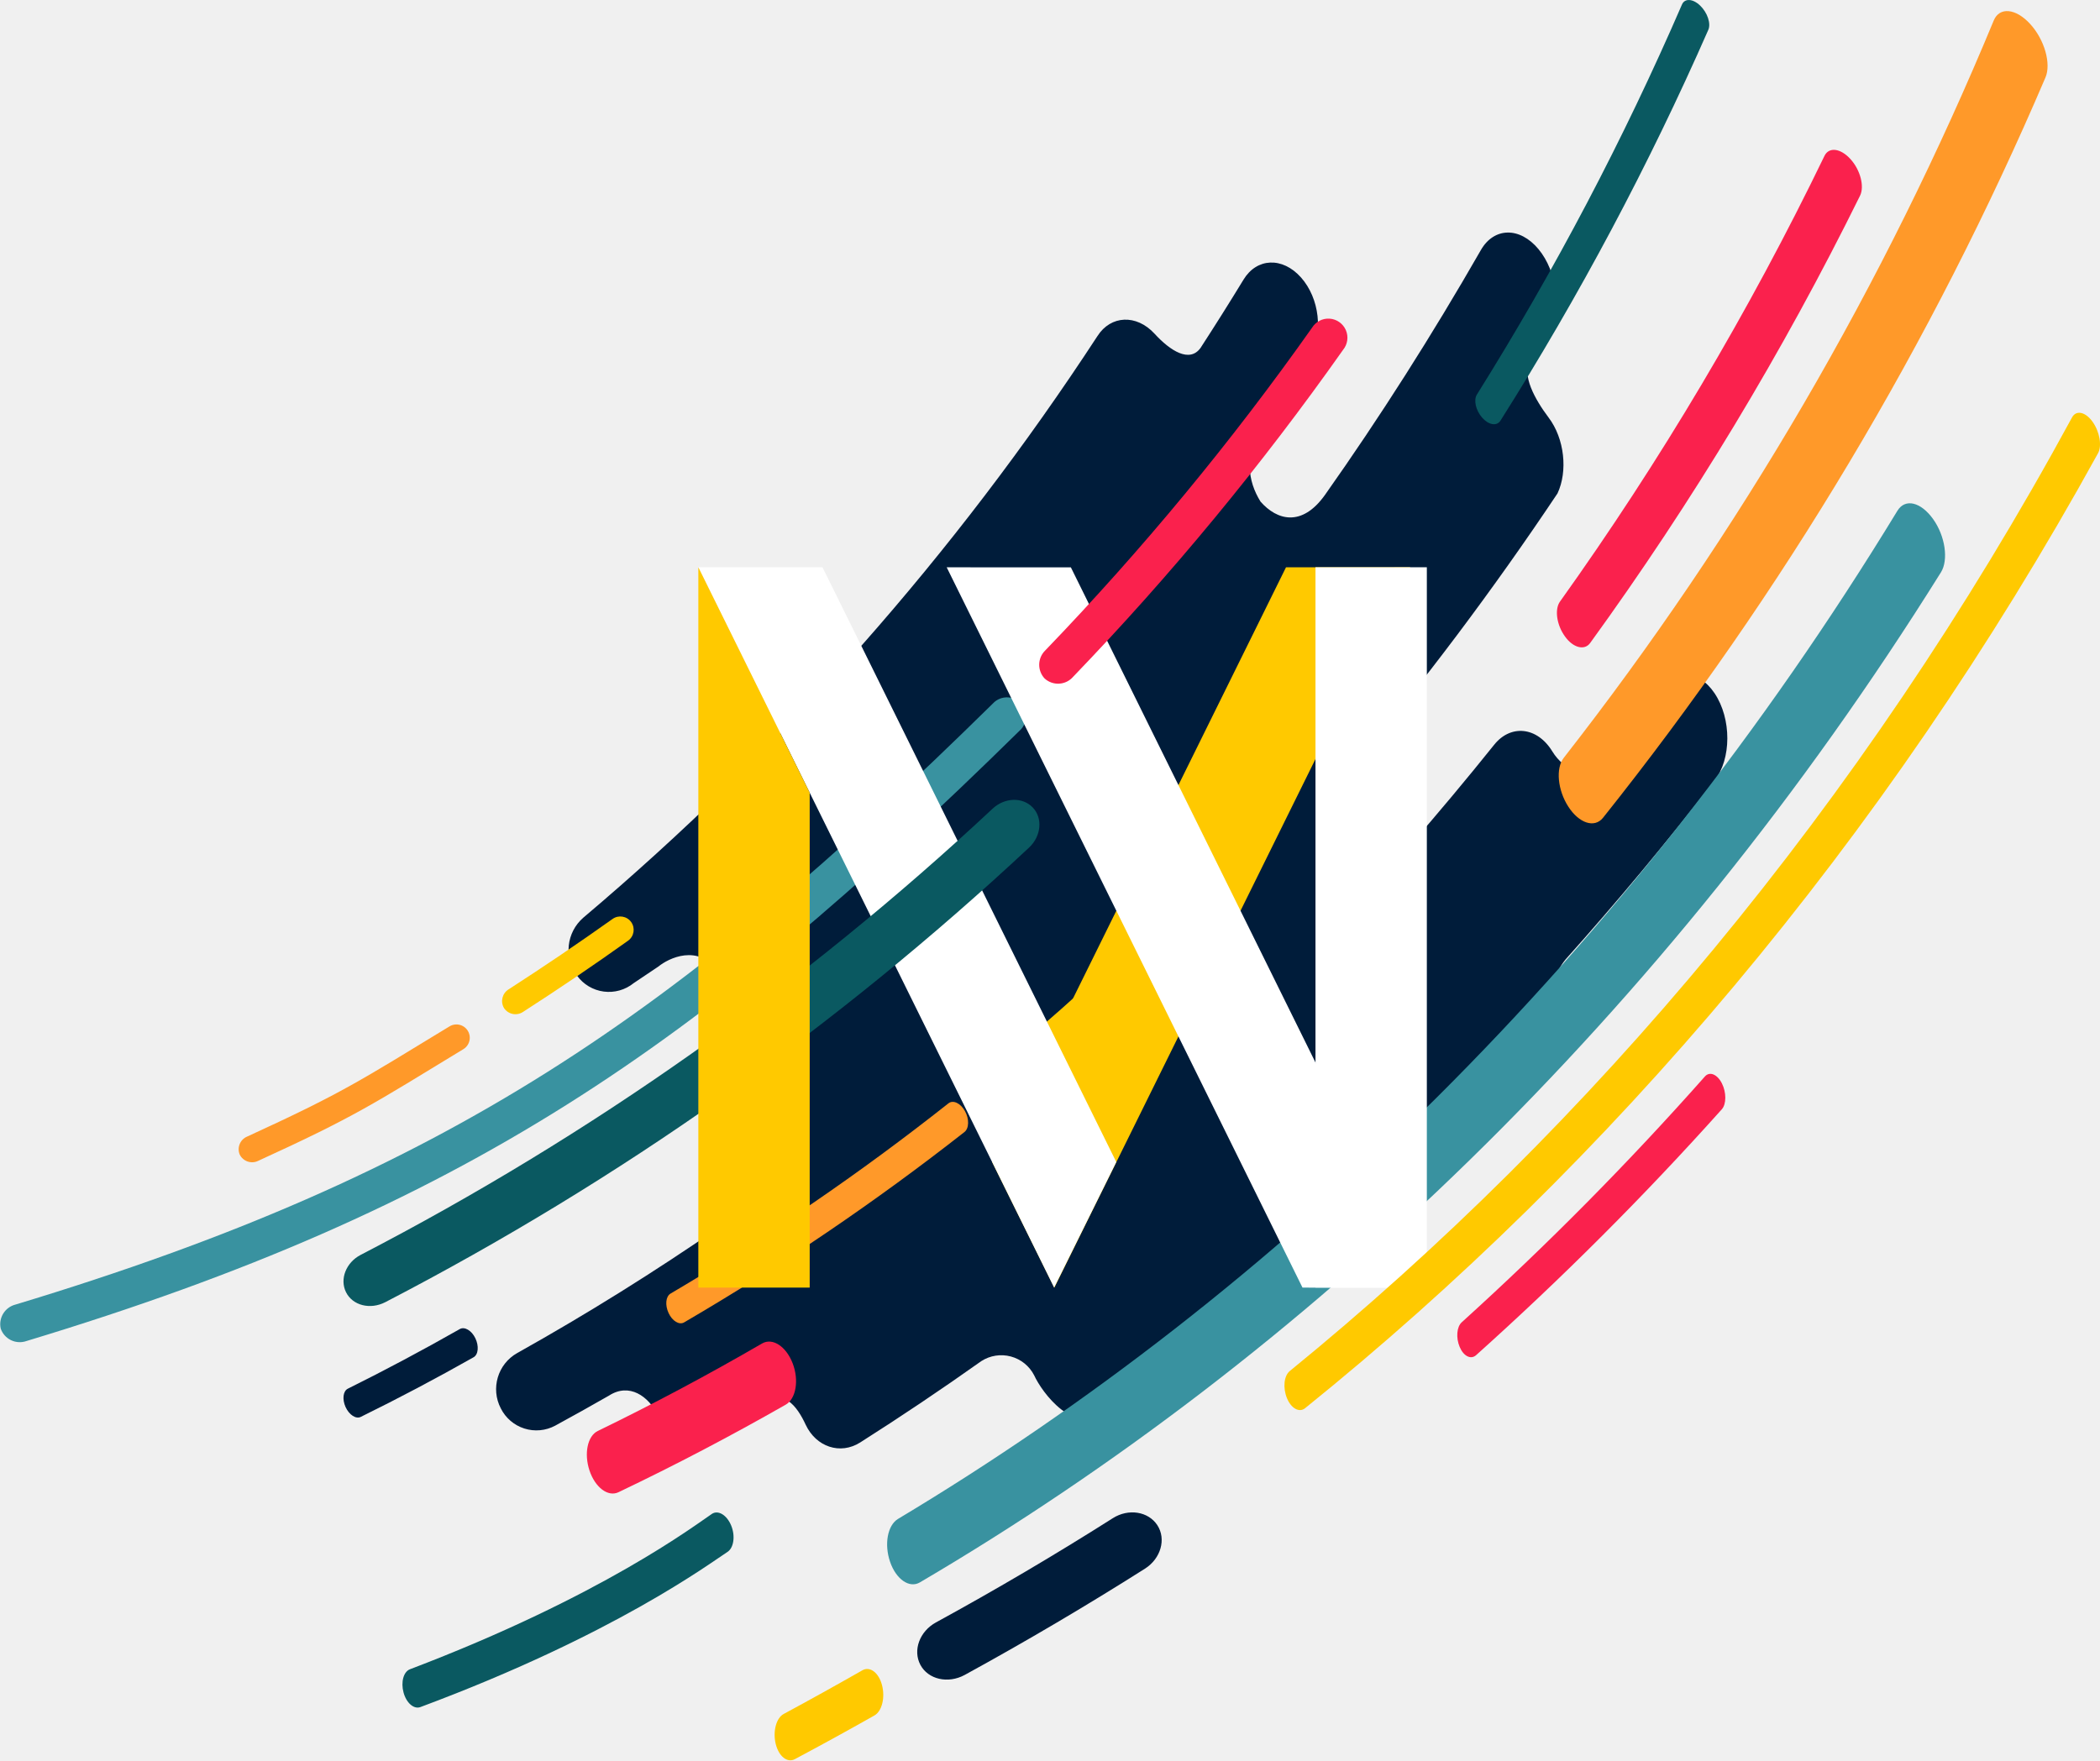
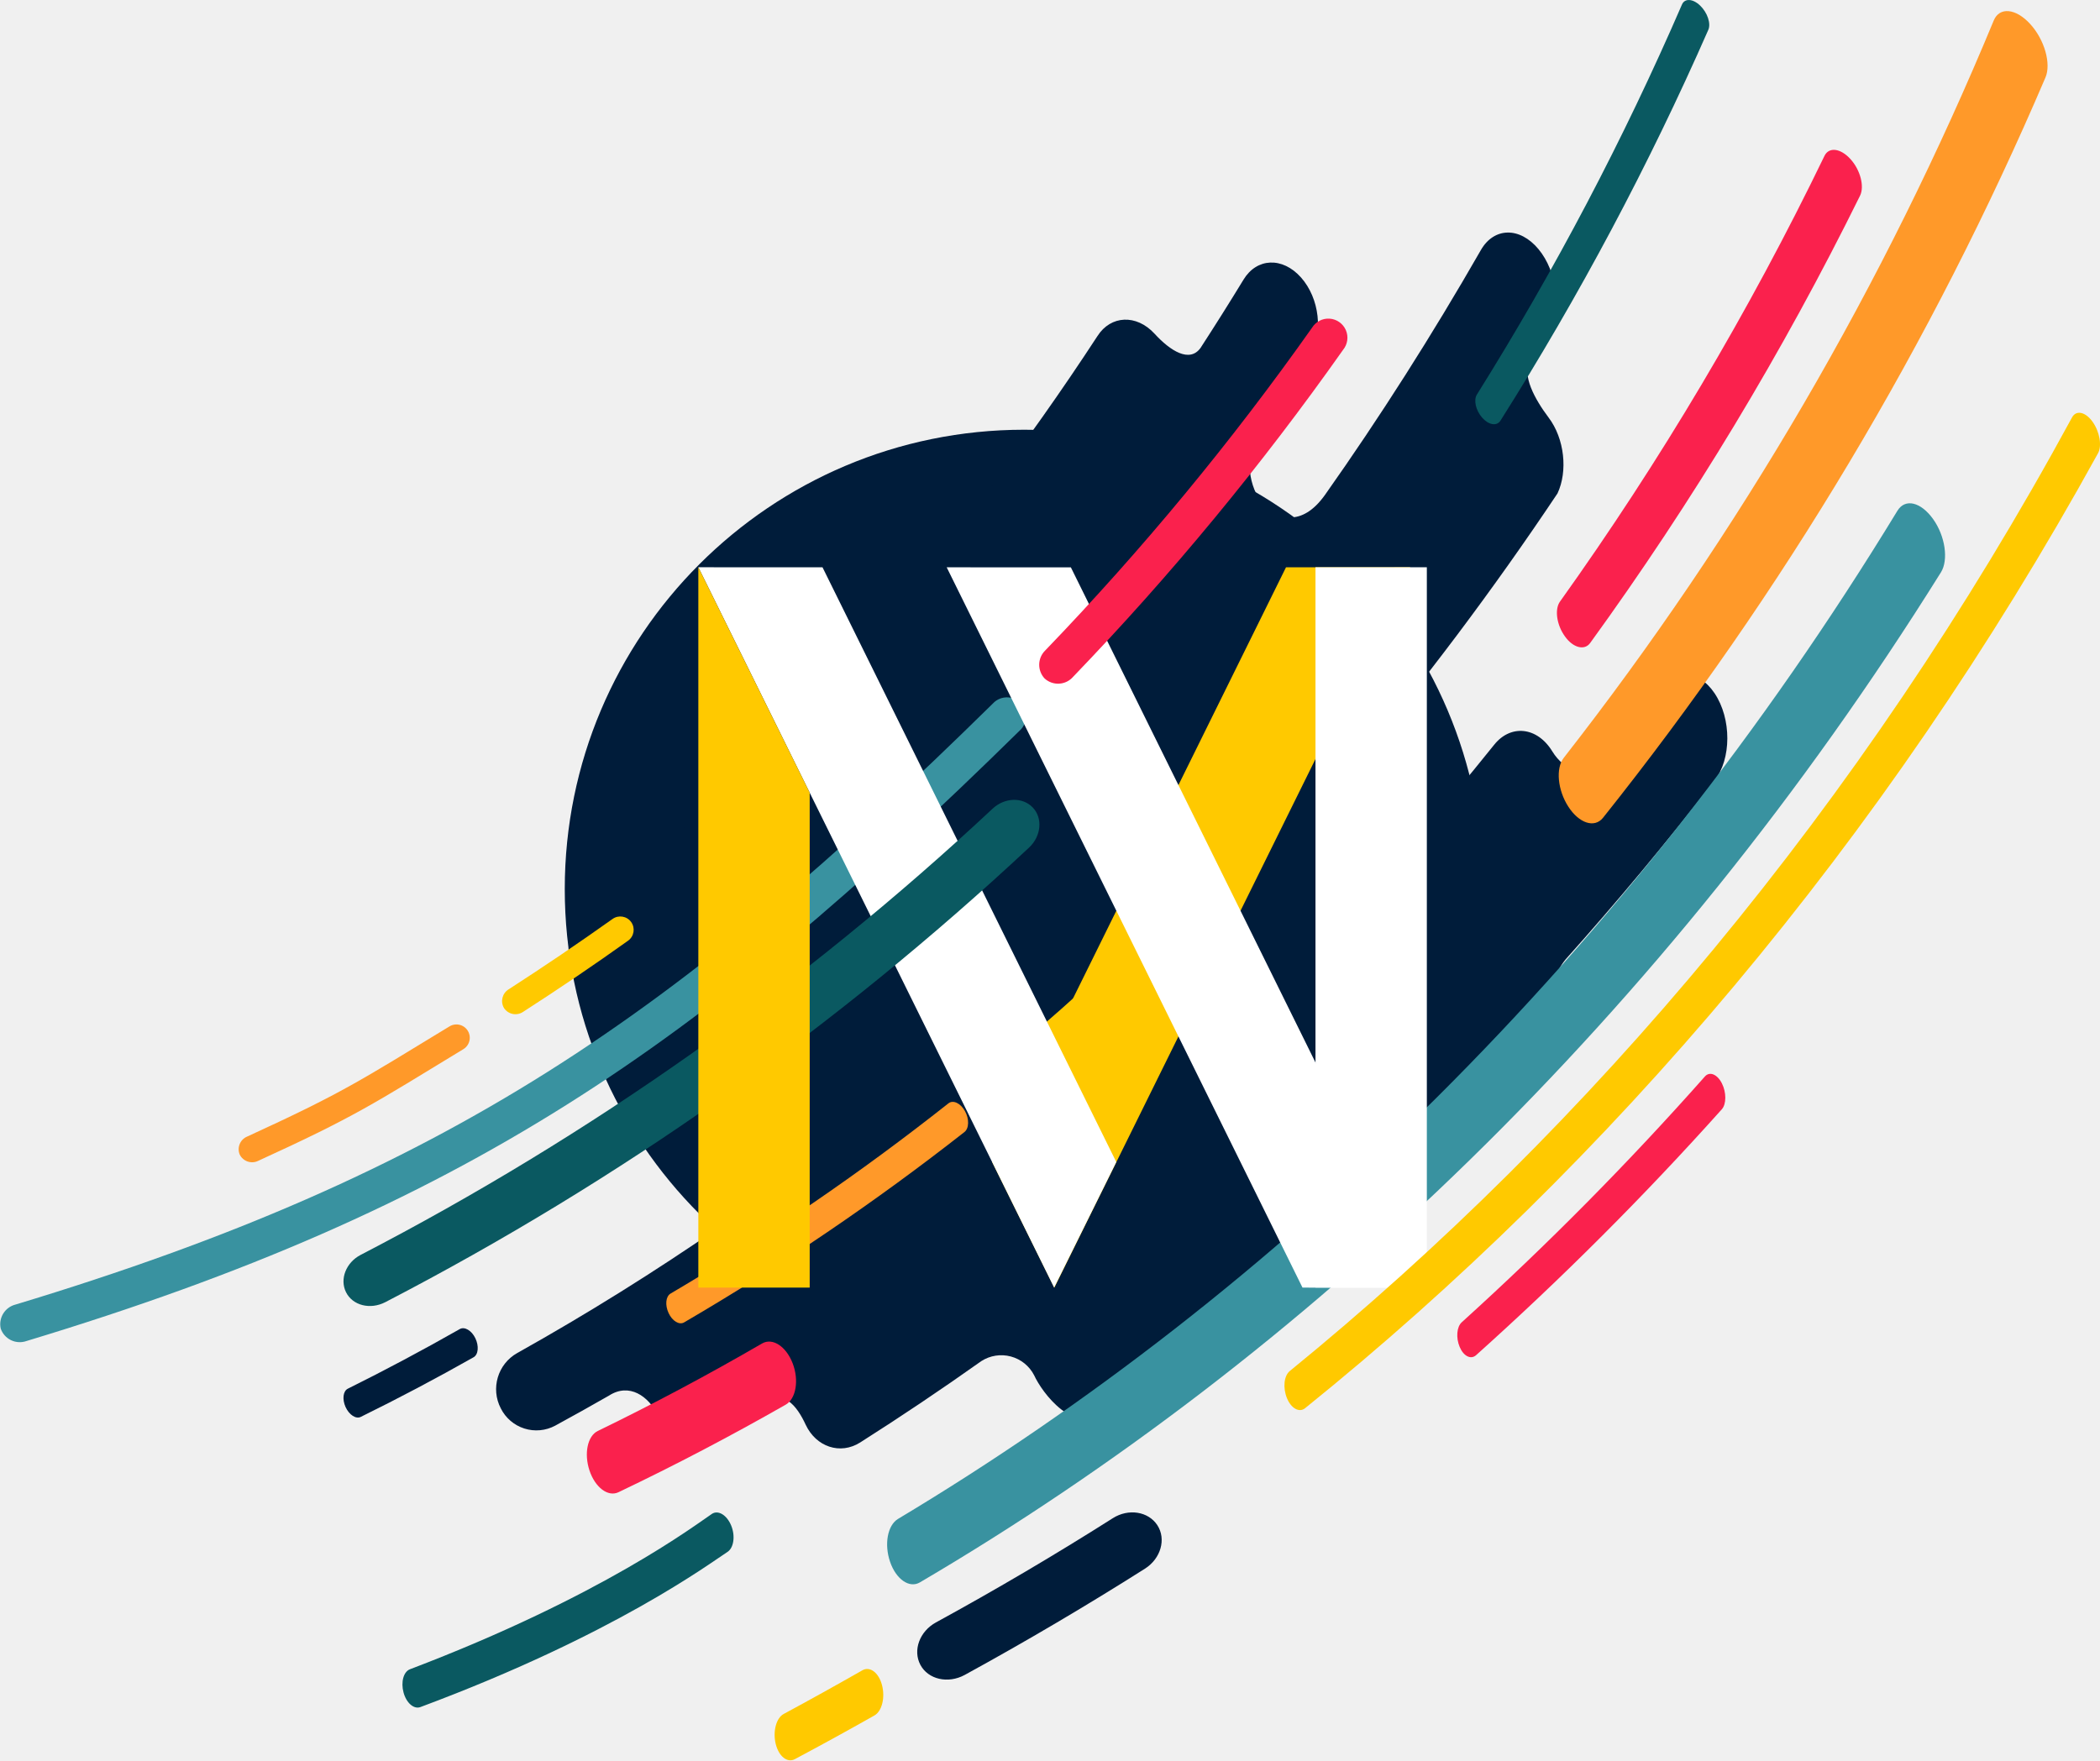
<svg xmlns="http://www.w3.org/2000/svg" viewBox="0 0 404.52 339.19">
  <defs>
    <style>.cls-1{fill:#001c3a;}.cls-2{fill:#3992a0;}.cls-3{fill:#0a5961;}.cls-4{fill:#ffc900;}.cls-5{fill:#fa214d;}.cls-6{fill:#ff9929;}.cls-7{fill:#fff;}</style>
  </defs>
  <g id="Calque_2" data-name="Calque 2">
    <g id="Calque_1-2" data-name="Calque 1">
+       <circle class="cls-1" cx="197.3" cy="171.31" r="88.51" />
      <path class="cls-1" d="M301.58,184.86q14.76-16.5,28.69-34.44c3.26-4.19,3.31-11.92,0-16.85-3.1-4.63-8-4.73-11-.71q-5.54,7.45-11.23,14.66c-2.26,2.85-6.8.89-9-2.71-2.94-4.83-8.06-5.26-11.21-1.32q-8.07,10.06-16.43,19.65c-5.77,6.57-11.21,4.18-13.62.35h0c-2.8-4.47-1.78-10.39,2.06-14.94a604.08,604.08,0,0,0,40.18-53.48h0c2-4.27,1.37-10.55-1.72-14.62-2.6-3.46-5.27-8.21-3.52-11,1.13-1.82,2.26-3.65,3.37-5.49,2.64-4.36,1.84-11.58-1.79-15.95s-8.59-4.22-11.1.17q-14.15,24.69-30.06,47.22c-4.44,6.2-9.22,4.85-12.38,1.26-2.5-4-3.17-9,.36-14.48q4.63-6.81,9.11-13.83c2.66-4.13,1.9-10.87-1.68-14.89s-8.53-3.76-11.06.4q-4.08,6.69-8.3,13.19c-2.1,2.89-5.79.59-8.84-2.74h0c-3.5-3.82-8.45-3.56-11,.43a516.6,516.6,0,0,1-99.05,112.08A8.26,8.26,0,0,0,111.16,188a7.58,7.58,0,0,0,10.89,1.44h0q2.4-1.59,4.78-3.21h0c1.92-1.57,7.66-4.49,11.6,1,3.64,5.09,1.78,33.91,4.17,37.3,2.18,3.31-.21,9.27-3.59,11.61Q119.65,249.5,99.64,260.7a8,8,0,0,0-3.17,10.67,7.66,7.66,0,0,0,10.47,3.33q5.2-2.83,10.38-5.8c3.9-2.51,7.61.11,9.41,3.79A7.36,7.36,0,0,0,137.2,276q4.65-2.75,9.26-5.6c4.36-3.1,7.06.48,8.75,4.14h0c2,4.24,6.63,5.83,10.48,3.4q11.77-7.47,23.34-15.68A7.11,7.11,0,0,1,199.21,265c1.5,3.28,7.71,11.84,14.37,7.4,18-12,31-25,48-38,14-10,26-20,33-35a15.61,15.61,0,0,1,4.47-4.62A12.14,12.14,0,0,1,301.58,184.86Z" />
      <path class="cls-2" d="M171.45,300.92c-1.15-3.37-.49-7,1.51-8.24,72.6-43.47,140.49-108.8,192.56-194.3C367,96,370,96.71,372.36,100s3,7.89,1.53,10.26C320.35,196,251.09,261.47,177.21,304.89,175.17,306.1,172.6,304.29,171.45,300.92Z" />
      <path class="cls-3" d="M77.73,326.1c-.54-2,0-4,1.25-4.47,37-14.07,55-27.83,58.15-29.93,1.19-.79,2.85.18,3.7,2.2s.52,4.33-.69,5.12c-3.47,2.25-21.85,16-59.16,29.9C79.72,329.39,78.27,328.12,77.73,326.1Z" />
      <path class="cls-4" d="M194.32,207.22c-.88-1.52-.89-3.35,0-4.08q10.29-8.64,20.29-18c.86-.8,2.32-.24,3.26,1.28s1,3.4.14,4.2q-10.09,9.38-20.49,18C196.62,209.39,195.19,208.74,194.32,207.22Z" />
      <path class="cls-5" d="M281.18,259.54c-.75-1.76-.58-3.88.39-4.76a606.56,606.56,0,0,0,46.86-47.38c.9-1,2.36-.42,3.25,1.33s.88,4,0,5a610.69,610.69,0,0,1-47.37,47.41C283.31,262,281.92,261.3,281.18,259.54Z" />
      <path class="cls-4" d="M149.42,336c-.58-2.41.11-5,1.56-5.76q7.59-4.1,15.15-8.41c1.44-.82,3.14.45,3.77,2.86s0,5.05-1.5,5.87q-7.62,4.31-15.28,8.39C151.66,339.74,150,338.41,149.42,336Z" />
      <path class="cls-5" d="M113.55,283.33c-1.08-3.26-.38-6.64,1.6-7.61q15.94-7.74,31.67-16.87c2-1.13,4.59.55,5.86,3.81s.66,6.88-1.34,8q-16,9.13-32.2,16.86C117.11,288.49,114.63,286.59,113.55,283.33Z" />
      <path class="cls-6" d="M128.79,253c-.72-1.54-.55-3.22.39-3.76a474.21,474.21,0,0,0,53.52-36.65c.89-.7,2.31-.05,3.17,1.48s.81,3.34-.09,4.05a478.31,478.31,0,0,1-54,36.68C130.84,255.35,129.5,254.54,128.79,253Z" />
      <path class="cls-5" d="M301.45,122.62c-1.59-2.19-2-5.15-1-6.64a589,589,0,0,0,51-85.95c.85-1.75,3.08-1.49,5,.62s2.72,5.29,1.85,7.05a597.37,597.37,0,0,1-52,86.21C305.2,125.4,303,124.81,301.45,122.62Z" />
      <path class="cls-6" d="M302.1,155.42c-2.06-3.2-2.46-7.38-.87-9.41A609.08,609.08,0,0,0,384.06,3.93c1.09-2.62,4.22-2.35,7,.68s4.09,7.68,2.95,10.33a619.11,619.11,0,0,1-85.23,142.64C307.13,159.62,304.16,158.62,302.1,155.42Z" />
      <path class="cls-1" d="M66.57,271.12c-.68-1.51-.49-3.09.44-3.55q10.83-5.38,21.55-11.48c.92-.53,2.27.25,3,1.75s.59,3.16-.34,3.68Q80.43,267.63,69.51,273C68.57,273.48,67.26,272.62,66.57,271.12Z" />
      <path class="cls-3" d="M285.5,80.47c-1.23-1.41-1.68-3.4-1-4.46A565.36,565.36,0,0,0,324,.86c.53-1.22,2.1-1.13,3.5.22s2.11,3.45,1.57,4.67A570.29,570.29,0,0,1,289,81.1C288.27,82.16,286.73,81.87,285.5,80.47Z" />
      <path class="cls-1" d="M267.74,100.38C266.57,99,266.2,97,266.91,96q4.14-5.82,8.18-11.82c.69-1,2.23-.73,3.43.68s1.61,3.41.91,4.44q-4.08,6-8.28,11.85C270.43,102.16,268.9,101.8,267.74,100.38Z" />
      <path class="cls-2" d="M.14,256A3.9,3.9,0,0,1,3,251.36c83.16-25.14,127.1-55.64,188.19-115.74a3.68,3.68,0,1,1,5.15,5.23C134.37,201.78,89.4,232.89,5.1,258.39A3.88,3.88,0,0,1,.14,256Z" />
      <path class="cls-4" d="M97.09,194.24a2.65,2.65,0,0,1,.9-3.62q10.14-6.54,20-13.55a2.57,2.57,0,1,1,3,4.18q-9.91,7.08-20.17,13.68A2.64,2.64,0,0,1,97.09,194.24Z" />
      <path class="cls-6" d="M46.18,222.47A2.65,2.65,0,0,1,47.6,219c18.37-8.42,21.74-10.74,38.93-21.2a2.57,2.57,0,1,1,2.67,4.39c-17.37,10.57-20.9,13-39.46,21.48A2.66,2.66,0,0,1,46.18,222.47Z" />
      <polygon class="cls-4" points="247.72 109.31 271.65 109.3 203.09 248.11 191.12 223.92 247.72 109.31" />
      <polygon class="cls-7" points="158.44 109.31 134.52 109.3 203.06 248.09 215.03 223.9 158.44 109.31" />
      <rect class="cls-7" x="253.4" y="109.3" width="21.45" height="138.79" />
      <polygon class="cls-7" points="206.28 109.32 182.36 109.31 250.9 248.1 274.83 248.11 206.28 109.32" />
      <path class="cls-3" d="M66.66,249c-1.27-2.53,0-5.74,2.8-7.2a547.41,547.41,0,0,0,121.76-86c2.31-2.15,5.75-2.26,7.71-.22s1.66,5.52-.7,7.73a557.91,557.91,0,0,1-124,87.59C71.31,252.41,67.93,251.54,66.66,249Z" />
      <path class="cls-5" d="M201.22,130.73a3.87,3.87,0,0,1,.15-5.43,532.94,532.94,0,0,0,51.35-62.13,3.68,3.68,0,1,1,6,4.23,539.23,539.23,0,0,1-52,63A3.84,3.84,0,0,1,201.22,130.73Z" />
      <path class="cls-4" d="M247.9,269.39c-.81-2-.57-4.3.54-5.21,57.73-47.06,110-108.77,150.7-183.76.78-1.44,2.55-1.09,3.93.82s1.86,4.65,1.07,6.09c-41.39,75.15-94.37,136.94-152.74,184C250.27,272.25,248.71,271.37,247.9,269.39Z" />
      <path class="cls-1" d="M177.29,320.78c-1.49-2.81-.14-6.45,3-8.17q17.4-9.51,34.08-20.09c3-1.9,6.83-1.31,8.57,1.36s.67,6.44-2.4,8.38q-17,10.77-34.71,20.47C182.61,324.48,178.78,323.59,177.29,320.78Z" />
      <polygon class="cls-4" points="155.97 152.73 134.52 109.3 134.52 248.09 155.97 248.09 155.97 152.73" />
    </g>
  </g>
</svg>
